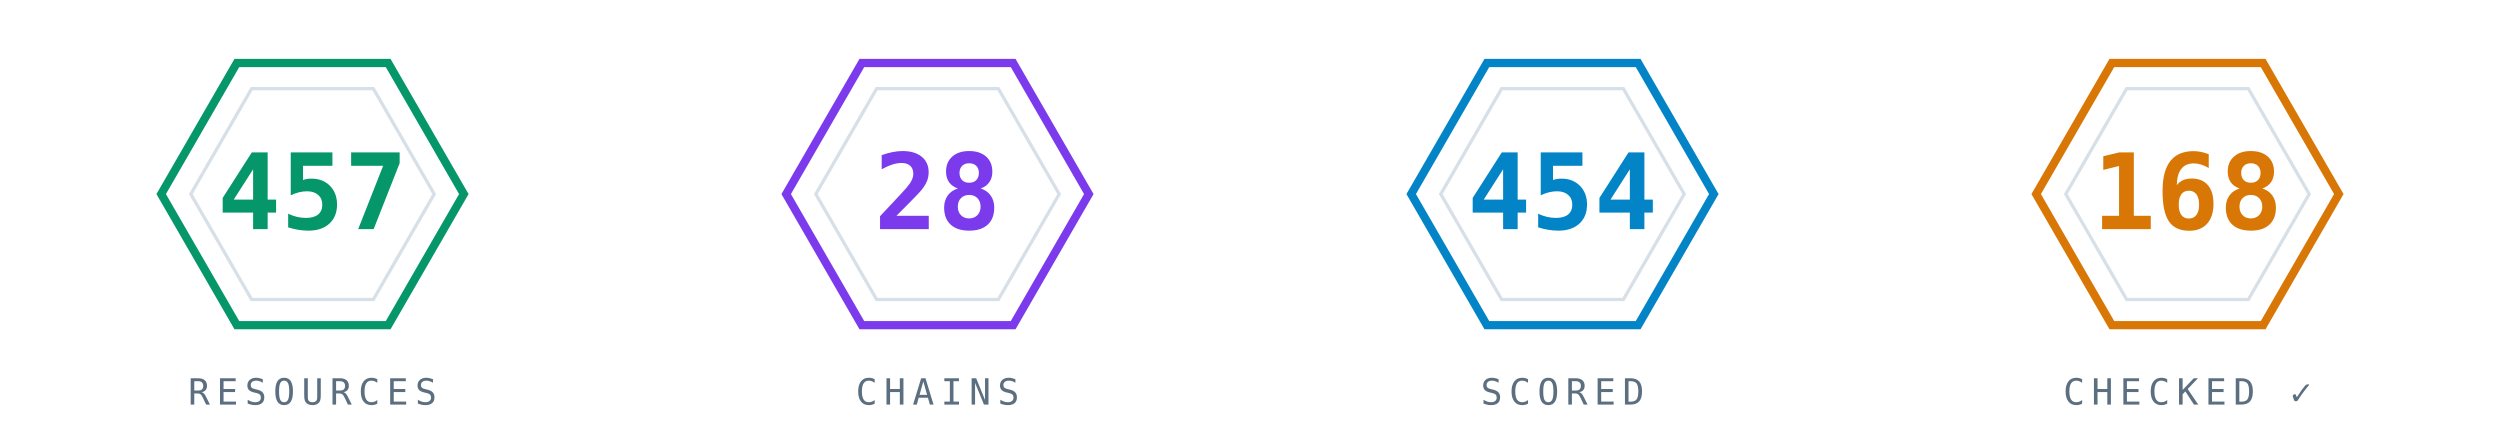
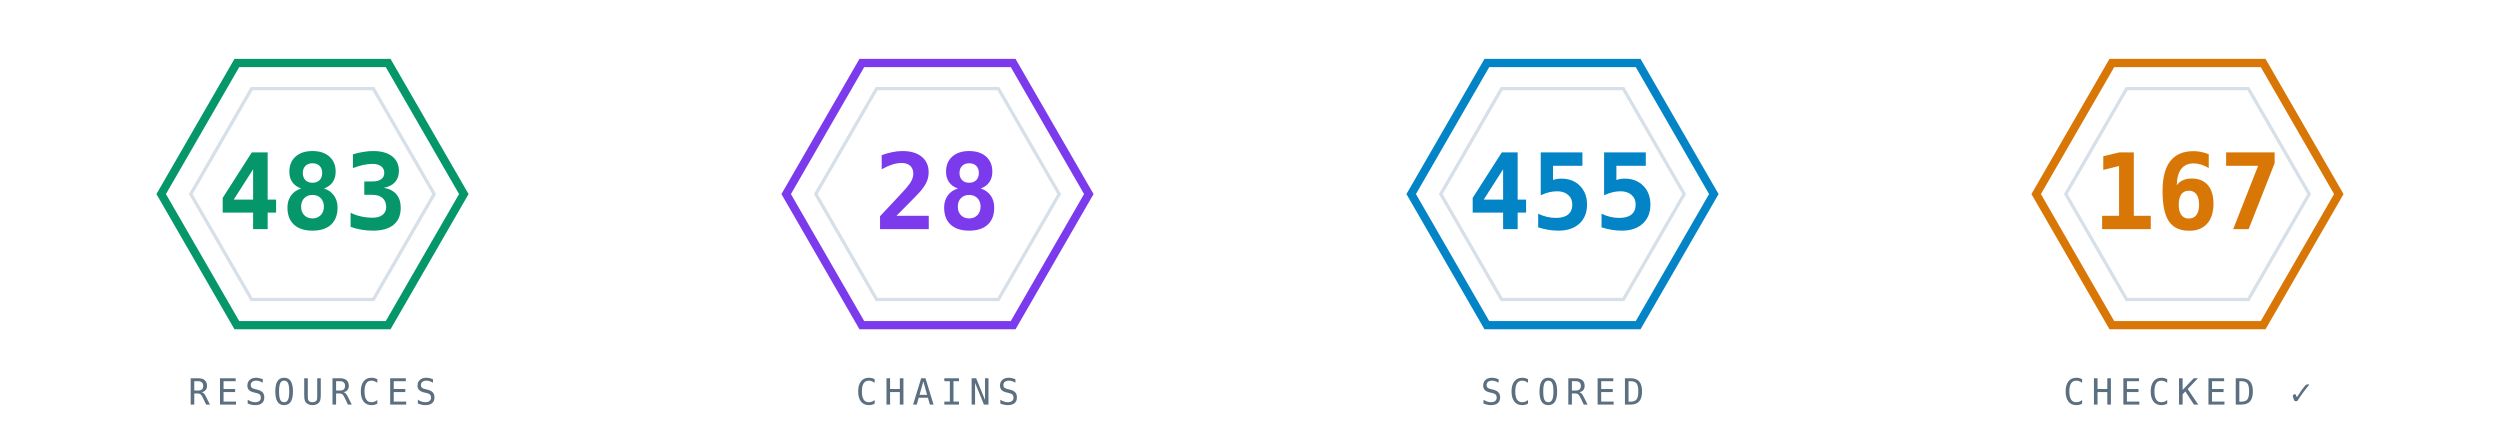
- <svg xmlns="http://www.w3.org/2000/svg" width="1520" height="260" viewBox="0 0 1520 260" role="img" aria-label="457 resources, 28 chains, 454 scored, 168 independently checked">
+ <svg xmlns="http://www.w3.org/2000/svg" width="1520" height="260" viewBox="0 0 1520 260" role="img" aria-label="483 resources, 28 chains, 455 scored, 167 independently checked">
  <g>
    <path d="M98.0 118.0 L144.0 38.3 L236.0 38.3 L282.0 118.0 L236.0 197.7 L144.0 197.7 Z" fill="none" stroke="#059669" stroke-width="5" />
    <path d="M116.0 118.0 L153.0 53.9 L227.0 53.9 L264.0 118.0 L227.0 182.1 L153.0 182.1 Z" fill="none" stroke="#d7e0e8" stroke-width="2" />
-     <text x="190" y="139.333" text-anchor="middle" font-family="ui-monospace, SFMono-Regular, Menlo, monospace" font-size="64" font-weight="700" fill="#059669">457</text>
+     <text x="190" y="139.333" text-anchor="middle" font-family="ui-monospace, SFMono-Regular, Menlo, monospace" font-size="64" font-weight="700" fill="#059669">483</text>
    <text x="190" y="246" text-anchor="middle" font-family="ui-monospace, SFMono-Regular, Menlo, monospace" font-size="22" letter-spacing="4" fill="#5b6f80">RESOURCES</text>
  </g>
  <g>
    <path d="M478.0 118.0 L524.0 38.3 L616.0 38.3 L662.0 118.0 L616.0 197.7 L524.0 197.7 Z" fill="none" stroke="#7c3aed" stroke-width="5" />
    <path d="M496.0 118.0 L533.0 53.9 L607.0 53.9 L644.0 118.0 L607.0 182.1 L533.0 182.1 Z" fill="none" stroke="#d7e0e8" stroke-width="2" />
    <text x="570" y="139.333" text-anchor="middle" font-family="ui-monospace, SFMono-Regular, Menlo, monospace" font-size="64" font-weight="700" fill="#7c3aed">28</text>
    <text x="570" y="246" text-anchor="middle" font-family="ui-monospace, SFMono-Regular, Menlo, monospace" font-size="22" letter-spacing="4" fill="#5b6f80">CHAINS</text>
  </g>
  <g>
    <path d="M858.0 118.0 L904.0 38.3 L996.0 38.3 L1042.0 118.0 L996.0 197.7 L904.0 197.7 Z" fill="none" stroke="#0284c7" stroke-width="5" />
    <path d="M876.0 118.0 L913.0 53.9 L987.0 53.9 L1024.0 118.0 L987.0 182.1 L913.0 182.1 Z" fill="none" stroke="#d7e0e8" stroke-width="2" />
-     <text x="950" y="139.333" text-anchor="middle" font-family="ui-monospace, SFMono-Regular, Menlo, monospace" font-size="64" font-weight="700" fill="#0284c7">454</text>
+     <text x="950" y="139.333" text-anchor="middle" font-family="ui-monospace, SFMono-Regular, Menlo, monospace" font-size="64" font-weight="700" fill="#0284c7">455</text>
    <text x="950" y="246" text-anchor="middle" font-family="ui-monospace, SFMono-Regular, Menlo, monospace" font-size="22" letter-spacing="4" fill="#5b6f80">SCORED</text>
  </g>
  <g>
    <path d="M1238.0 118.0 L1284.0 38.3 L1376.0 38.3 L1422.0 118.0 L1376.0 197.7 L1284.0 197.7 Z" fill="none" stroke="#d97706" stroke-width="5" />
    <path d="M1256.0 118.0 L1293.0 53.9 L1367.0 53.9 L1404.0 118.0 L1367.0 182.1 L1293.0 182.1 Z" fill="none" stroke="#d7e0e8" stroke-width="2" />
-     <text x="1330" y="139.333" text-anchor="middle" font-family="ui-monospace, SFMono-Regular, Menlo, monospace" font-size="64" font-weight="700" fill="#d97706">168</text>
+     <text x="1330" y="139.333" text-anchor="middle" font-family="ui-monospace, SFMono-Regular, Menlo, monospace" font-size="64" font-weight="700" fill="#d97706">167</text>
    <text x="1330" y="246" text-anchor="middle" font-family="ui-monospace, SFMono-Regular, Menlo, monospace" font-size="22" letter-spacing="4" fill="#5b6f80">CHECKED ✓</text>
  </g>
</svg>
